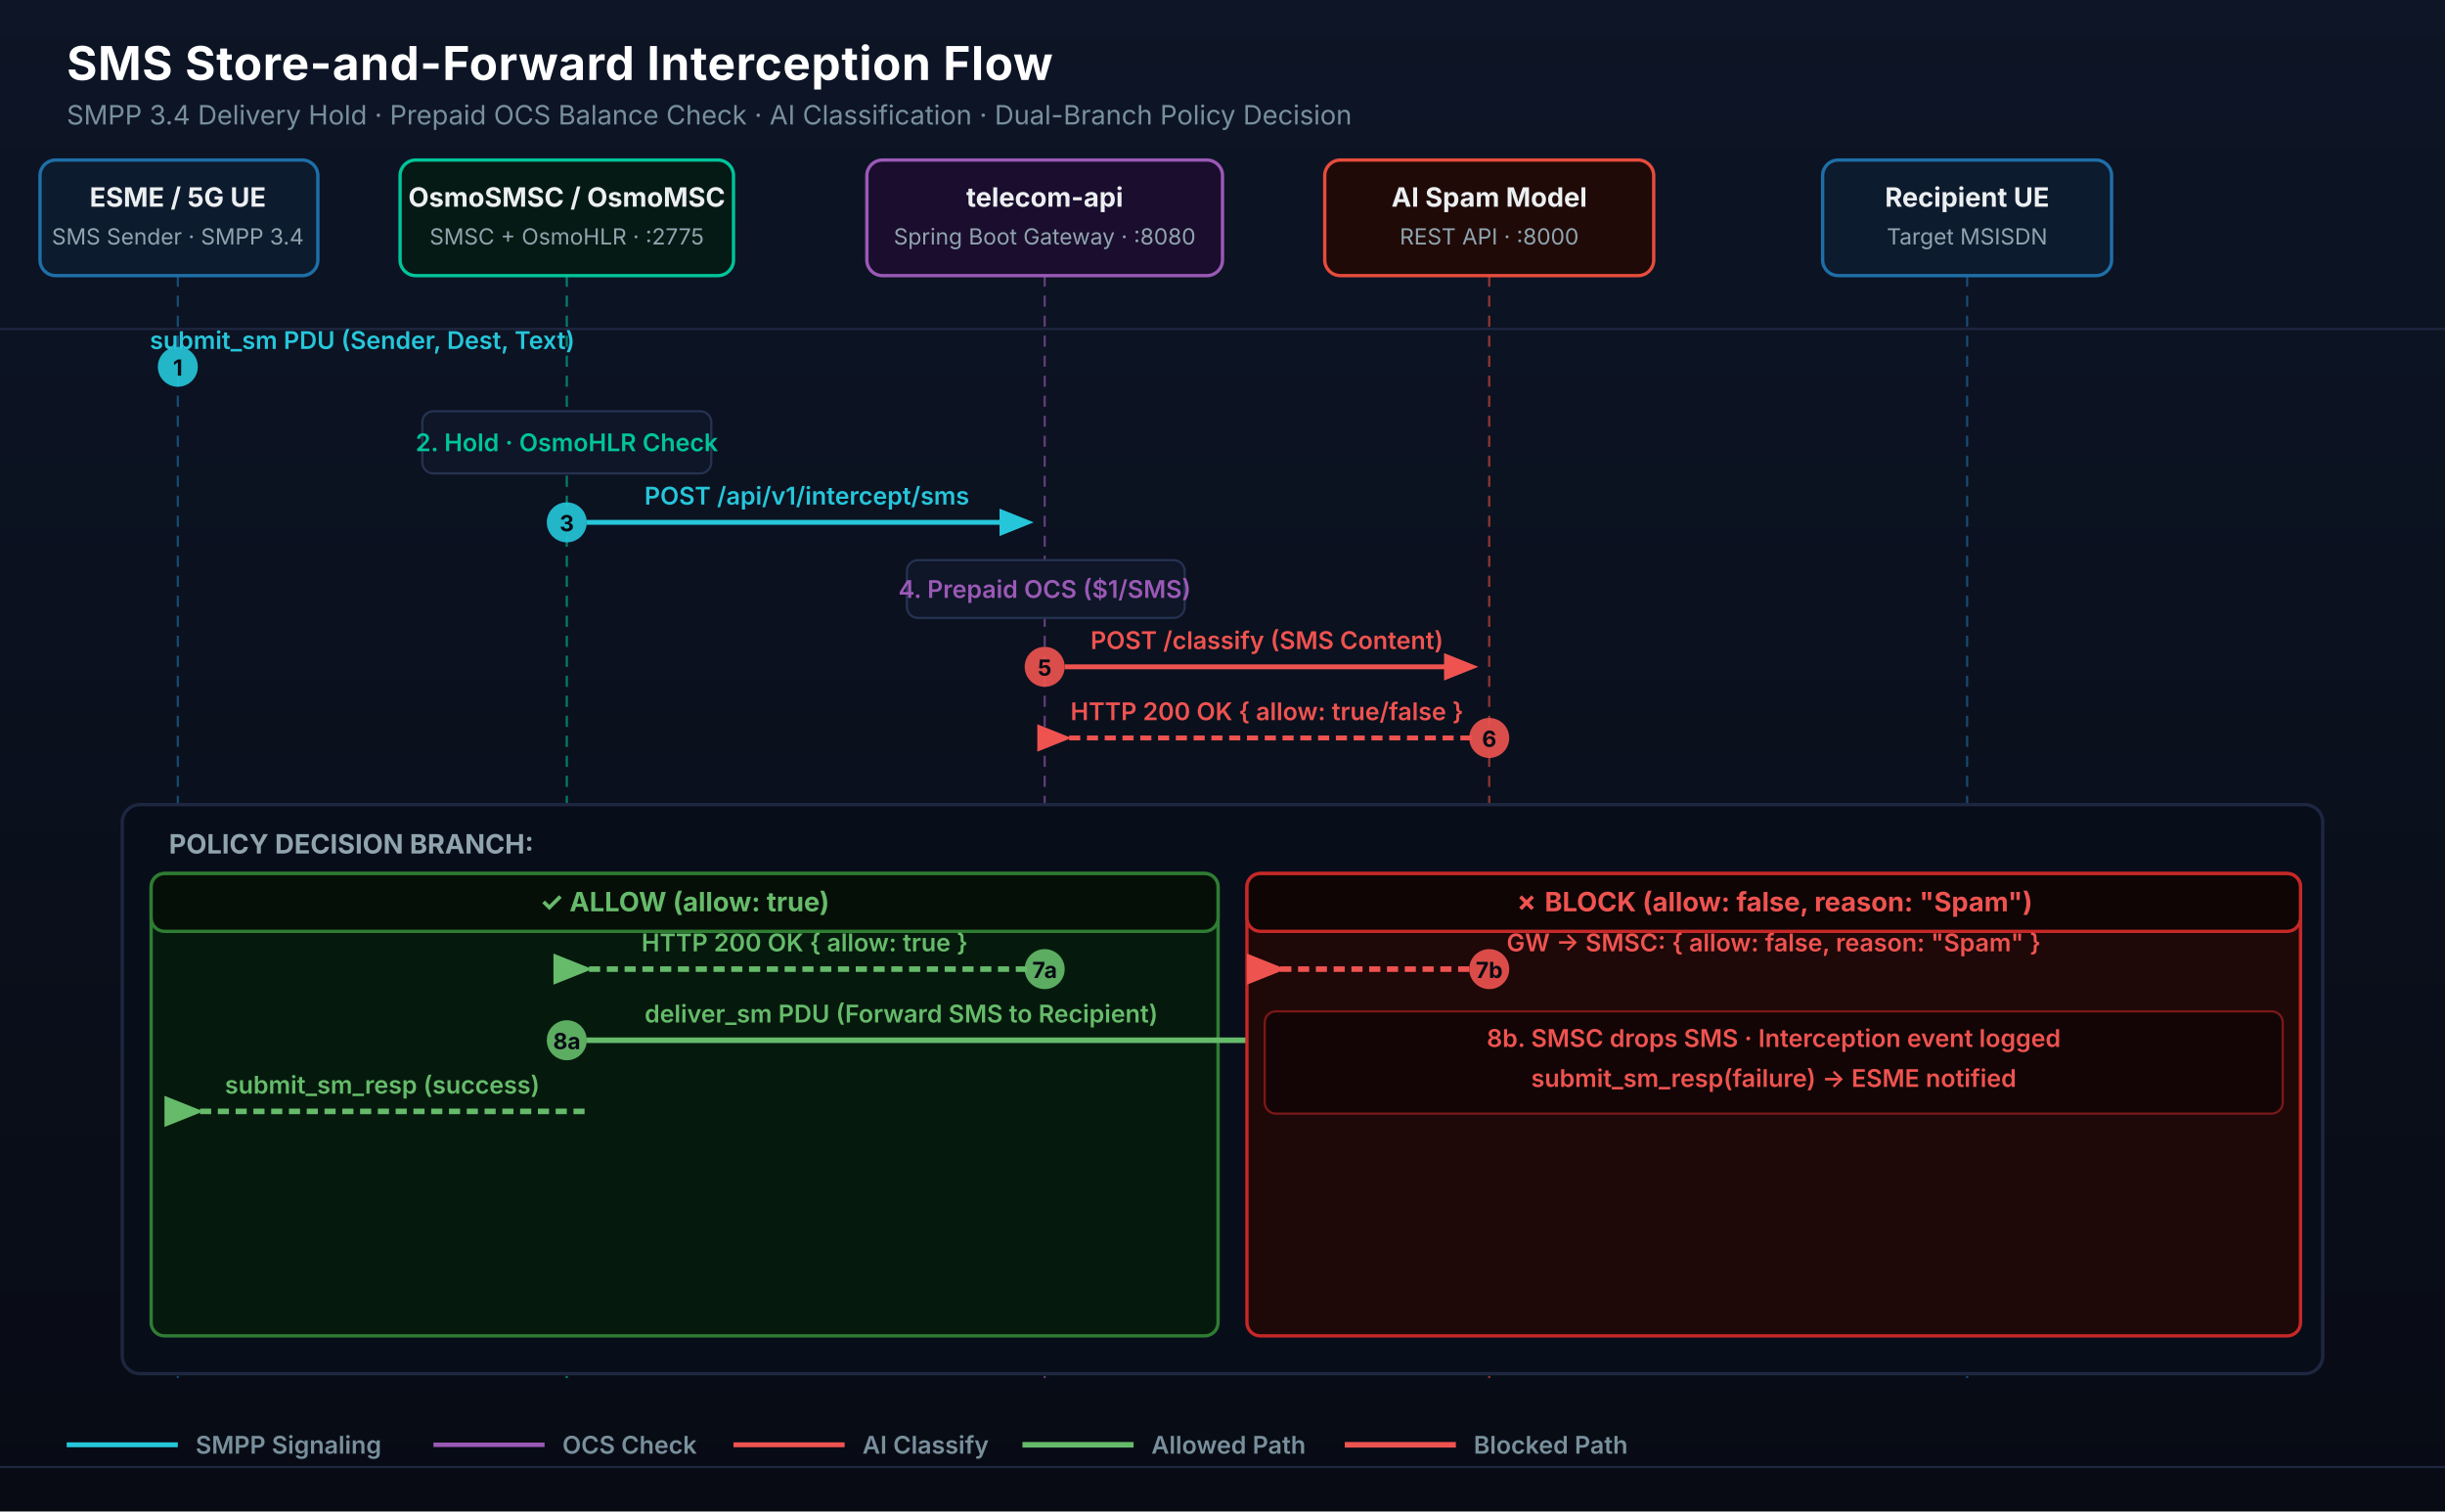
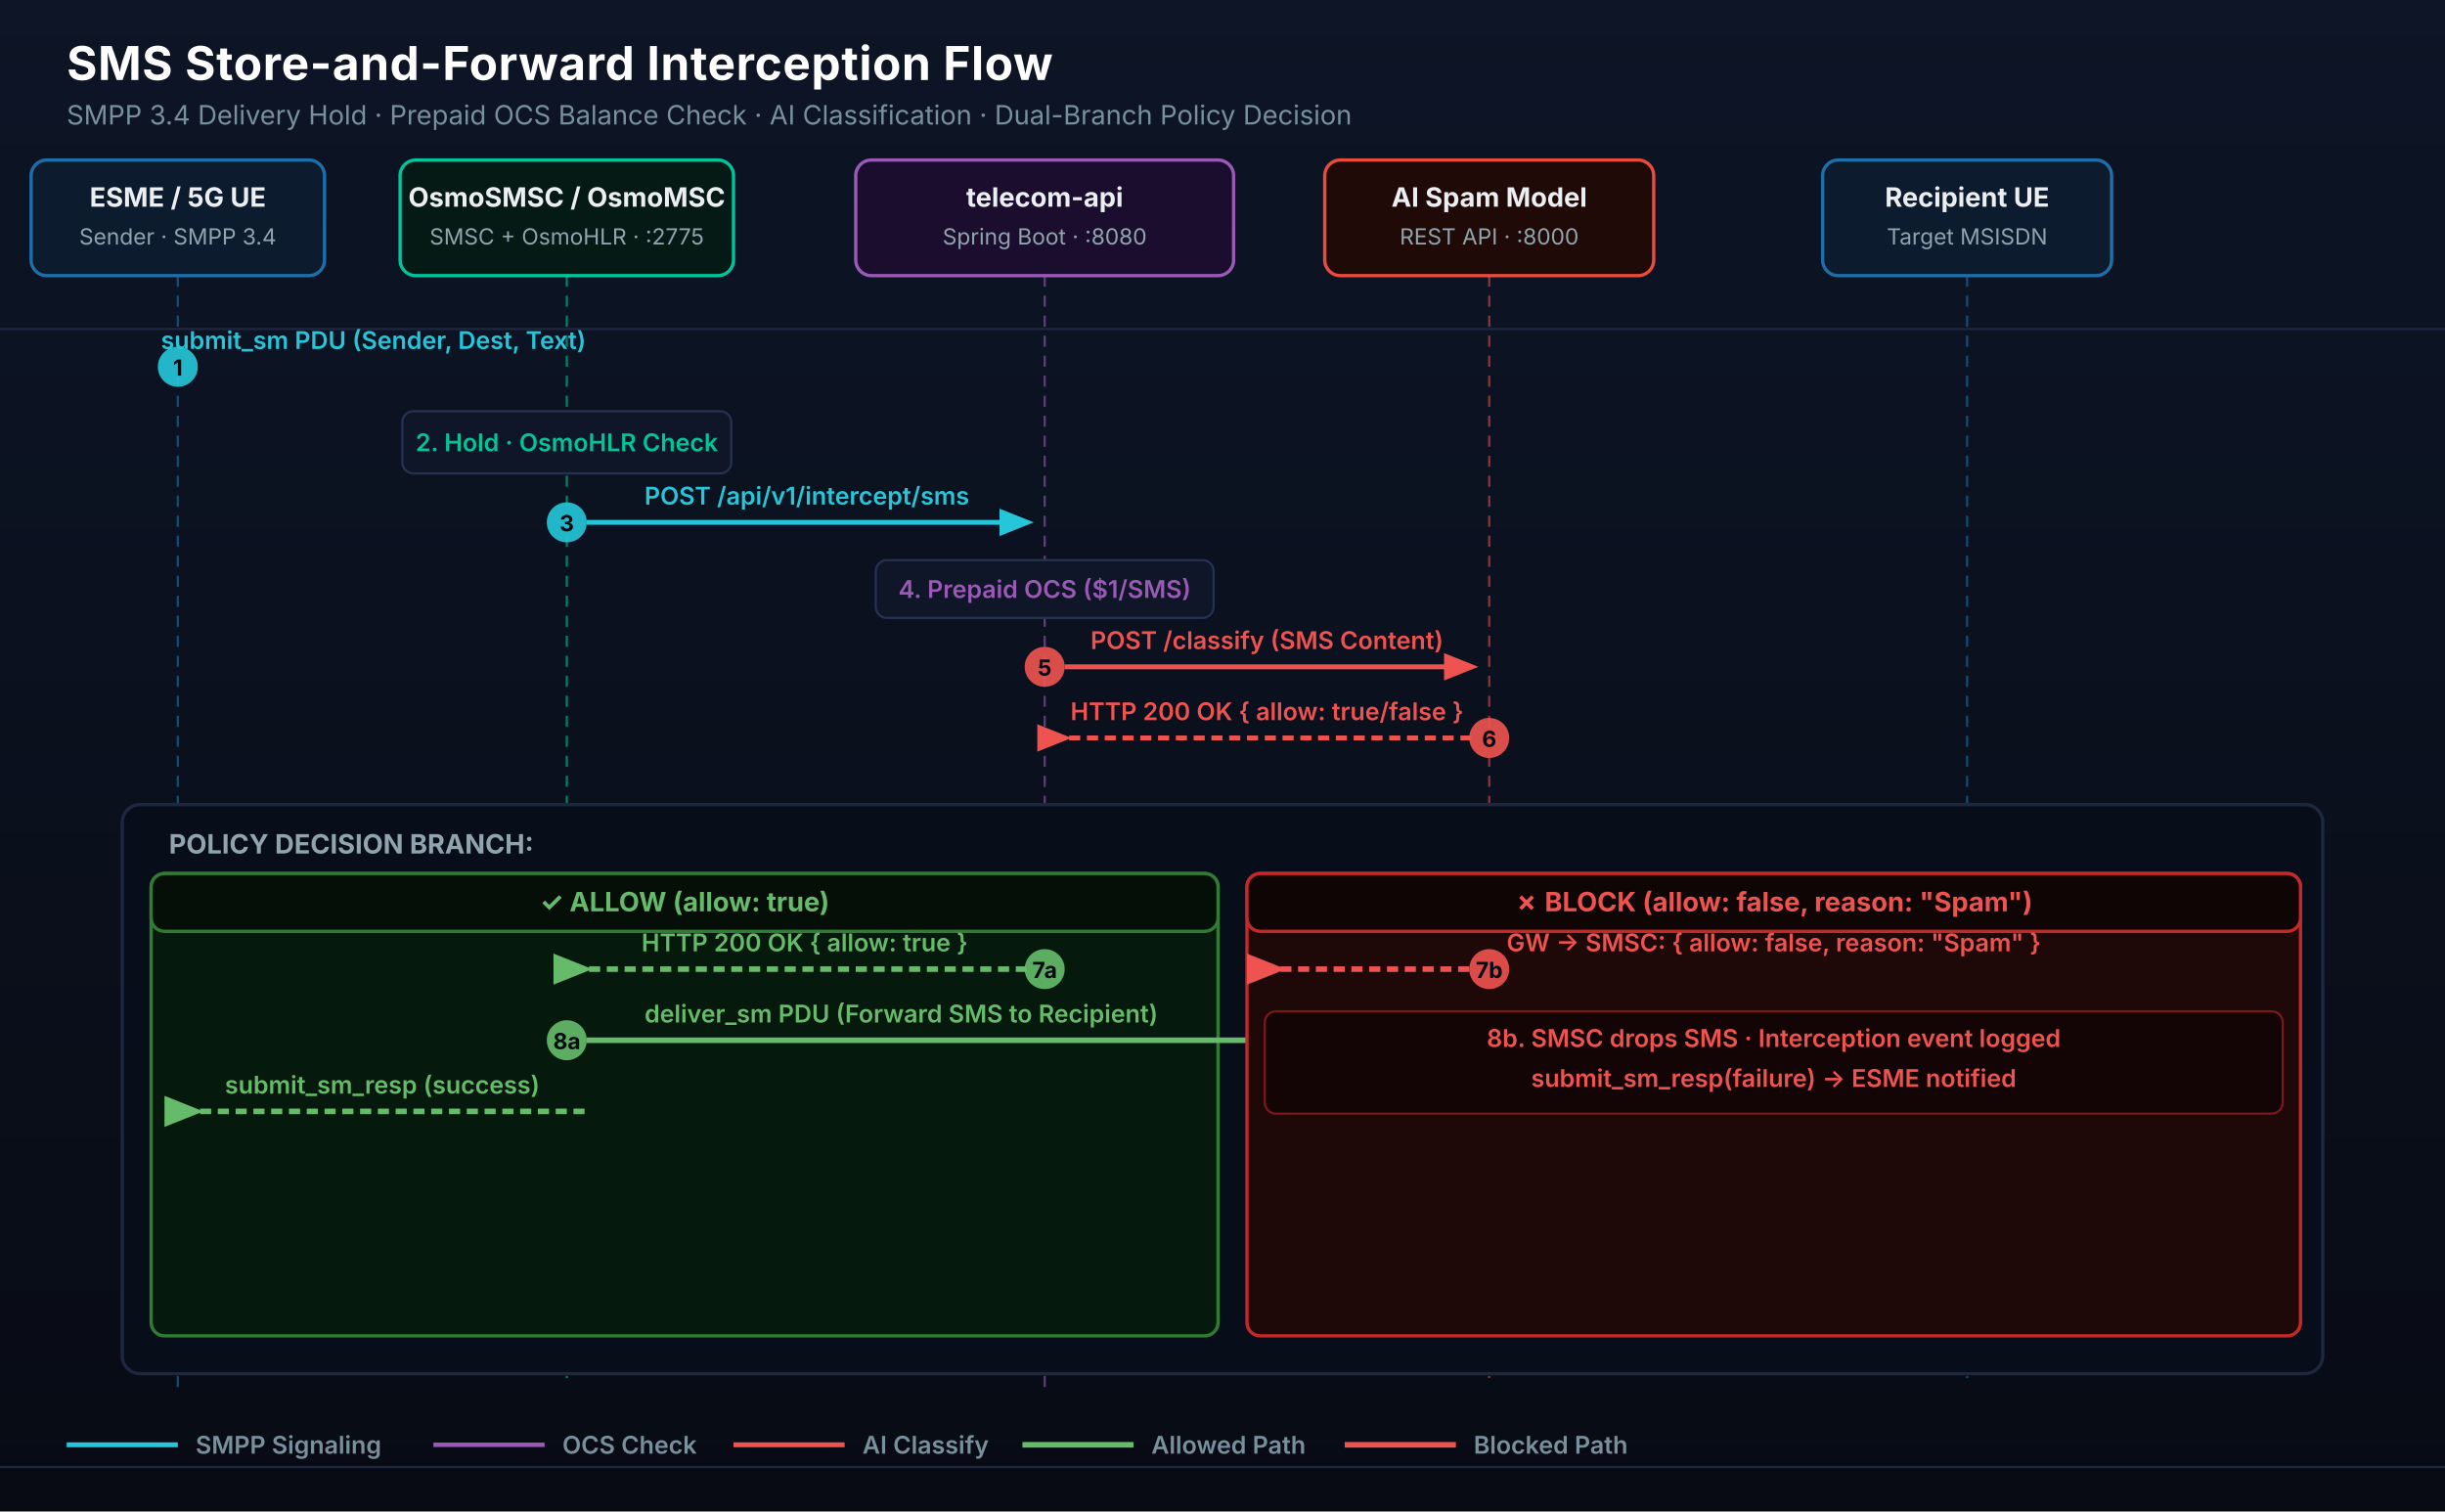
<svg xmlns="http://www.w3.org/2000/svg" viewBox="0 0 1100 680" width="100%" height="100%">
  <defs>
    <style>
      .bg { fill: #080b14; }
      .panel-client { fill: #0d1b2e; stroke: #1e6fa8; stroke-width: 1.5; }
      .panel-core   { fill: #051a14; stroke: #00c49a; stroke-width: 1.5; }
      .panel-gw     { fill: #1a0d2e; stroke: #9b59b6; stroke-width: 1.5; }
      .panel-ai     { fill: #1f0a08; stroke: #e74c3c; stroke-width: 1.5; }

      .badge-num { font-family: Inter, system-ui, sans-serif; font-size: 10px; font-weight: 700; fill: #080b14; }
      .title-main { font-family: Inter, system-ui, sans-serif; font-size: 21px; font-weight: 700; fill: #ffffff; letter-spacing: 0.3px; }
      .title-sub  { font-family: Inter, system-ui, sans-serif; font-size: 12px; fill: #78909c; }
      .node-name  { font-family: Inter, system-ui, sans-serif; font-size: 12px; font-weight: 700; fill: #eceff1; }
      .node-sub   { font-family: Inter, system-ui, sans-serif; font-size: 10px; fill: #90a4ae; }
      .lbl        { font-family: Inter, system-ui, sans-serif; font-size: 11px; font-weight: 600; }
      .branch-lbl { font-family: Inter, system-ui, sans-serif; font-size: 12px; font-weight: 700; }

      .lifeline-client { stroke: #1e6fa8; stroke-width: 1; stroke-dasharray: 5,4; opacity: 0.6; }
      .lifeline-core   { stroke: #00c49a; stroke-width: 1; stroke-dasharray: 5,4; opacity: 0.6; }
      .lifeline-gw     { stroke: #9b59b6; stroke-width: 1; stroke-dasharray: 5,4; opacity: 0.6; }
      .lifeline-ai     { stroke: #e74c3c; stroke-width: 1; stroke-dasharray: 5,4; opacity: 0.6; }

      .arrow-smpp  { stroke: #26c6da; stroke-width: 2.2; fill: none; }
      .arrow-ocs   { stroke: #9b59b6; stroke-width: 2;   fill: none; }
      .arrow-ai    { stroke: #ef5350; stroke-width: 2.2; fill: none; }
      .arrow-allow { stroke: #66bb6a; stroke-width: 2.5; fill: none; }
      .arrow-block { stroke: #ef5350; stroke-width: 2.5; fill: none; }
      .arrow-resp  { stroke-dasharray: 5,3; }

      .divider { stroke: #1e2740; stroke-width: 1; }
      .branch-allow { fill: #051a0d; stroke: #2e7d32; stroke-width: 1.5; }
      .branch-block { fill: #1f0808; stroke: #c62828; stroke-width: 1.5; }
      .branch-label-allow { fill: #060f07; stroke: #2e7d32; stroke-width: 1.5; }
      .branch-label-block { fill: #0f0505; stroke: #c62828; stroke-width: 1.5; }
      .note-box { fill: #0e1627; stroke: #263252; stroke-width: 1; }
    </style>
    <marker id="h-smpp" viewBox="0 0 10 8" refX="8" refY="4" markerWidth="7" markerHeight="7" orient="auto">
      <path d="M 0 0 L 10 4 L 0 8 z" fill="#26c6da" />
    </marker>
    <marker id="h-smpp-l" viewBox="0 0 10 8" refX="2" refY="4" markerWidth="7" markerHeight="7" orient="auto-start-reverse">
      <path d="M 10 0 L 0 4 L 10 8 z" fill="#26c6da" />
    </marker>
    <marker id="h-ocs" viewBox="0 0 10 8" refX="8" refY="4" markerWidth="7" markerHeight="7" orient="auto">
      <path d="M 0 0 L 10 4 L 0 8 z" fill="#9b59b6" />
    </marker>
    <marker id="h-ai" viewBox="0 0 10 8" refX="8" refY="4" markerWidth="7" markerHeight="7" orient="auto">
      <path d="M 0 0 L 10 4 L 0 8 z" fill="#ef5350" />
    </marker>
    <marker id="h-ai-l" viewBox="0 0 10 8" refX="2" refY="4" markerWidth="7" markerHeight="7" orient="auto-start-reverse">
      <path d="M 10 0 L 0 4 L 10 8 z" fill="#ef5350" />
    </marker>
    <marker id="h-allow" viewBox="0 0 10 8" refX="8" refY="4" markerWidth="7" markerHeight="7" orient="auto">
      <path d="M 0 0 L 10 4 L 0 8 z" fill="#66bb6a" />
    </marker>
    <marker id="h-allow-l" viewBox="0 0 10 8" refX="2" refY="4" markerWidth="7" markerHeight="7" orient="auto-start-reverse">
      <path d="M 10 0 L 0 4 L 10 8 z" fill="#66bb6a" />
    </marker>
    <marker id="h-block" viewBox="0 0 10 8" refX="8" refY="4" markerWidth="7" markerHeight="7" orient="auto">
      <path d="M 0 0 L 10 4 L 0 8 z" fill="#ef5350" />
    </marker>
    <marker id="h-block-l" viewBox="0 0 10 8" refX="2" refY="4" markerWidth="7" markerHeight="7" orient="auto-start-reverse">
      <path d="M 10 0 L 0 4 L 10 8 z" fill="#ef5350" />
    </marker>
    <linearGradient id="grad-bg" x1="0" y1="0" x2="0" y2="1">
      <stop offset="0%" stop-color="#0d1526" />
      <stop offset="100%" stop-color="#080b14" />
    </linearGradient>
    <filter id="glow-teal">
      <feGaussianBlur stdDeviation="2.5" result="blur" />
      <feMerge>
        <feMergeNode in="blur" />
        <feMergeNode in="SourceGraphic" />
      </feMerge>
    </filter>
  </defs>
  <rect width="1100" height="680" fill="url(#grad-bg)" />
  <line x1="0" y1="148" x2="1100" y2="148" class="divider" />
  <line x1="0" y1="660" x2="1100" y2="660" class="divider" />
  <text x="30" y="36" class="title-main">SMS Store-and-Forward Interception Flow</text>
  <text x="30" y="56" class="title-sub">SMPP 3.4 Delivery Hold · Prepaid OCS Balance Check · AI Classification · Dual-Branch Policy Decision</text>
-   <rect x="18" y="72" width="125" height="52" rx="7" class="panel-client" />
+   <rect x="14" y="72" width="132" height="52" rx="7" class="panel-client" />
  <text x="80" y="93" text-anchor="middle" class="node-name">ESME / 5G UE</text>
-   <text x="80" y="110" text-anchor="middle" class="node-sub">SMS Sender · SMPP 3.4</text>
-   <line x1="80" y1="124" x2="80" y2="620" class="lifeline-client" />
+   <text x="80" y="110" text-anchor="middle" class="node-sub">Sender · SMPP 3.4</text>
+   <line x1="80" y1="124" x2="80" y2="625" class="lifeline-client" />
  <rect x="180" y="72" width="150" height="52" rx="7" class="panel-core" />
  <text x="255" y="93" text-anchor="middle" class="node-name">OsmoSMSC / OsmoMSC</text>
  <text x="255" y="110" text-anchor="middle" class="node-sub">SMSC + OsmoHLR · :2775</text>
  <line x1="255" y1="124" x2="255" y2="620" class="lifeline-core" />
-   <rect x="390" y="72" width="160" height="52" rx="7" class="panel-gw" />
+   <rect x="385" y="72" width="170" height="52" rx="7" class="panel-gw" />
  <text x="470" y="93" text-anchor="middle" class="node-name">telecom-api</text>
-   <text x="470" y="110" text-anchor="middle" class="node-sub">Spring Boot Gateway · :8080</text>
-   <line x1="470" y1="124" x2="470" y2="620" class="lifeline-gw" />
+   <text x="470" y="110" text-anchor="middle" class="node-sub">Spring Boot · :8080</text>
+   <line x1="470" y1="124" x2="470" y2="625" class="lifeline-gw" />
  <rect x="596" y="72" width="148" height="52" rx="7" class="panel-ai" />
  <text x="670" y="93" text-anchor="middle" class="node-name">AI Spam Model</text>
  <text x="670" y="110" text-anchor="middle" class="node-sub">REST API · :8000</text>
  <line x1="670" y1="124" x2="670" y2="620" class="lifeline-ai" />
  <rect x="820" y="72" width="130" height="52" rx="7" class="panel-client" />
  <text x="885" y="93" text-anchor="middle" class="node-name">Recipient UE</text>
  <text x="885" y="110" text-anchor="middle" class="node-sub">Target MSISDN</text>
  <line x1="885" y1="124" x2="885" y2="620" class="lifeline-client" />
  <circle cx="80" cy="165" r="9" fill="#26c6da" opacity="0.9" />
  <text x="80" y="169" text-anchor="middle" class="badge-num">1</text>
  <line x1="89" y1="165" x2="247" y2="165" class="arrow-smpp" marker-end="url(#h-smpp)" filter="url(#glow-teal)" />
-   <text x="163" y="157" text-anchor="middle" class="lbl" fill="#26c6da">submit_sm PDU (Sender, Dest, Text)</text>
-   <rect x="190" y="185" width="130" height="28" rx="5" class="note-box" stroke="#00c49a" />
+   <text x="168" y="157" text-anchor="middle" class="lbl" fill="#26c6da">submit_sm PDU (Sender, Dest, Text)</text>
+   <rect x="181" y="185" width="148" height="28" rx="5" class="note-box" stroke="#00c49a" />
  <text x="255" y="203" text-anchor="middle" class="lbl" fill="#00c49a">2. Hold · OsmoHLR Check</text>
  <circle cx="255" cy="235" r="9" fill="#26c6da" opacity="0.9" />
  <text x="255" y="239" text-anchor="middle" class="badge-num">3</text>
  <line x1="264" y1="235" x2="462" y2="235" class="arrow-smpp" marker-end="url(#h-smpp)" />
  <text x="363" y="227" text-anchor="middle" class="lbl" fill="#26c6da">POST /api/v1/intercept/sms</text>
-   <rect x="408" y="252" width="125" height="26" rx="5" class="note-box" stroke="#9b59b6" />
+   <rect x="394" y="252" width="152" height="26" rx="5" class="note-box" stroke="#9b59b6" />
  <text x="470" y="269" text-anchor="middle" class="lbl" fill="#9b59b6">4. Prepaid OCS ($1/SMS)</text>
  <circle cx="470" cy="300" r="9" fill="#ef5350" opacity="0.9" />
  <text x="470" y="304" text-anchor="middle" class="badge-num">5</text>
  <line x1="479" y1="300" x2="662" y2="300" class="arrow-ai" marker-end="url(#h-ai)" />
  <text x="570" y="292" text-anchor="middle" class="lbl" fill="#ef5350">POST /classify (SMS Content)</text>
  <circle cx="670" cy="332" r="9" fill="#ef5350" opacity="0.9" />
  <text x="670" y="336" text-anchor="middle" class="badge-num">6</text>
  <line x1="662" y1="332" x2="479" y2="332" class="arrow-ai arrow-resp" stroke-dasharray="5,3" marker-end="url(#h-ai-l)" />
  <text x="570" y="324" text-anchor="middle" class="lbl" fill="#ef5350">HTTP 200 OK { allow: true/false }</text>
  <rect x="55" y="362" width="990" height="256" rx="8" fill="#080d1a" stroke="#1e2740" stroke-width="1.5" />
  <text x="76" y="384" class="branch-lbl" fill="#90a4ae">POLICY DECISION BRANCH:</text>
  <rect x="68" y="393" width="480" height="208" rx="6" class="branch-allow" />
  <rect x="68" y="393" width="480" height="26" rx="6" class="branch-label-allow" />
  <text x="308" y="410" text-anchor="middle" class="branch-lbl" fill="#66bb6a">✓ ALLOW  (allow: true)</text>
  <circle cx="470" cy="436" r="9" fill="#66bb6a" opacity="0.9" />
  <text x="470" y="440" text-anchor="middle" class="badge-num" fill="#000">7a</text>
  <line x1="462" y1="436" x2="263" y2="436" class="arrow-allow arrow-resp" stroke-dasharray="5,3" marker-end="url(#h-allow-l)" />
  <text x="362" y="428" text-anchor="middle" class="lbl" fill="#66bb6a">HTTP 200 OK { allow: true }</text>
  <circle cx="255" cy="468" r="9" fill="#66bb6a" opacity="0.9" />
  <text x="255" y="472" text-anchor="middle" class="badge-num" fill="#000">8a</text>
  <line x1="264" y1="468" x2="877" y2="468" class="arrow-allow" marker-end="url(#h-allow)" />
  <text x="290" y="460" class="lbl" fill="#66bb6a">deliver_sm PDU (Forward SMS to Recipient)</text>
  <line x1="263" y1="500" x2="88" y2="500" class="arrow-allow arrow-resp" stroke-dasharray="5,3" marker-end="url(#h-allow-l)" />
  <text x="172" y="492" text-anchor="middle" class="lbl" fill="#66bb6a">submit_sm_resp (success)</text>
  <rect x="561" y="393" width="474" height="208" rx="6" class="branch-block" />
  <rect x="561" y="393" width="474" height="26" rx="6" class="branch-label-block" />
  <text x="798" y="410" text-anchor="middle" class="branch-lbl" fill="#ef5350">✗ BLOCK  (allow: false, reason: "Spam")</text>
  <circle cx="670" cy="436" r="9" fill="#ef5350" opacity="0.9" />
  <text x="670" y="440" text-anchor="middle" class="badge-num">7b</text>
  <line x1="661" y1="436" x2="575" y2="436" class="arrow-block arrow-resp" stroke-dasharray="5,3" marker-end="url(#h-block-l)" />
  <text x="798" y="428" text-anchor="middle" class="lbl" fill="#ef5350">GW → SMSC: { allow: false, reason: "Spam" }</text>
  <rect x="569" y="455" width="458" height="46" rx="5" fill="#130505" stroke="#7b1818" stroke-width="1" />
  <text x="798" y="471" text-anchor="middle" class="lbl" fill="#ef5350">8b. SMSC drops SMS · Interception event logged</text>
  <text x="798" y="489" text-anchor="middle" class="lbl" fill="#ef5350">submit_sm_resp(failure) → ESME notified</text>
  <line x1="30" y1="650" x2="80" y2="650" stroke="#26c6da" stroke-width="2.2" />
  <text x="88" y="654" class="lbl" fill="#78909c" font-size="10">SMPP Signaling</text>
  <line x1="195" y1="650" x2="245" y2="650" stroke="#9b59b6" stroke-width="2" />
  <text x="253" y="654" class="lbl" fill="#78909c" font-size="10">OCS Check</text>
  <line x1="330" y1="650" x2="380" y2="650" stroke="#ef5350" stroke-width="2.2" />
  <text x="388" y="654" class="lbl" fill="#78909c" font-size="10">AI Classify</text>
  <line x1="460" y1="650" x2="510" y2="650" stroke="#66bb6a" stroke-width="2.5" />
  <text x="518" y="654" class="lbl" fill="#78909c" font-size="10">Allowed Path</text>
  <line x1="605" y1="650" x2="655" y2="650" stroke="#ef5350" stroke-width="2.5" />
  <text x="663" y="654" class="lbl" fill="#78909c" font-size="10">Blocked Path</text>
</svg>
